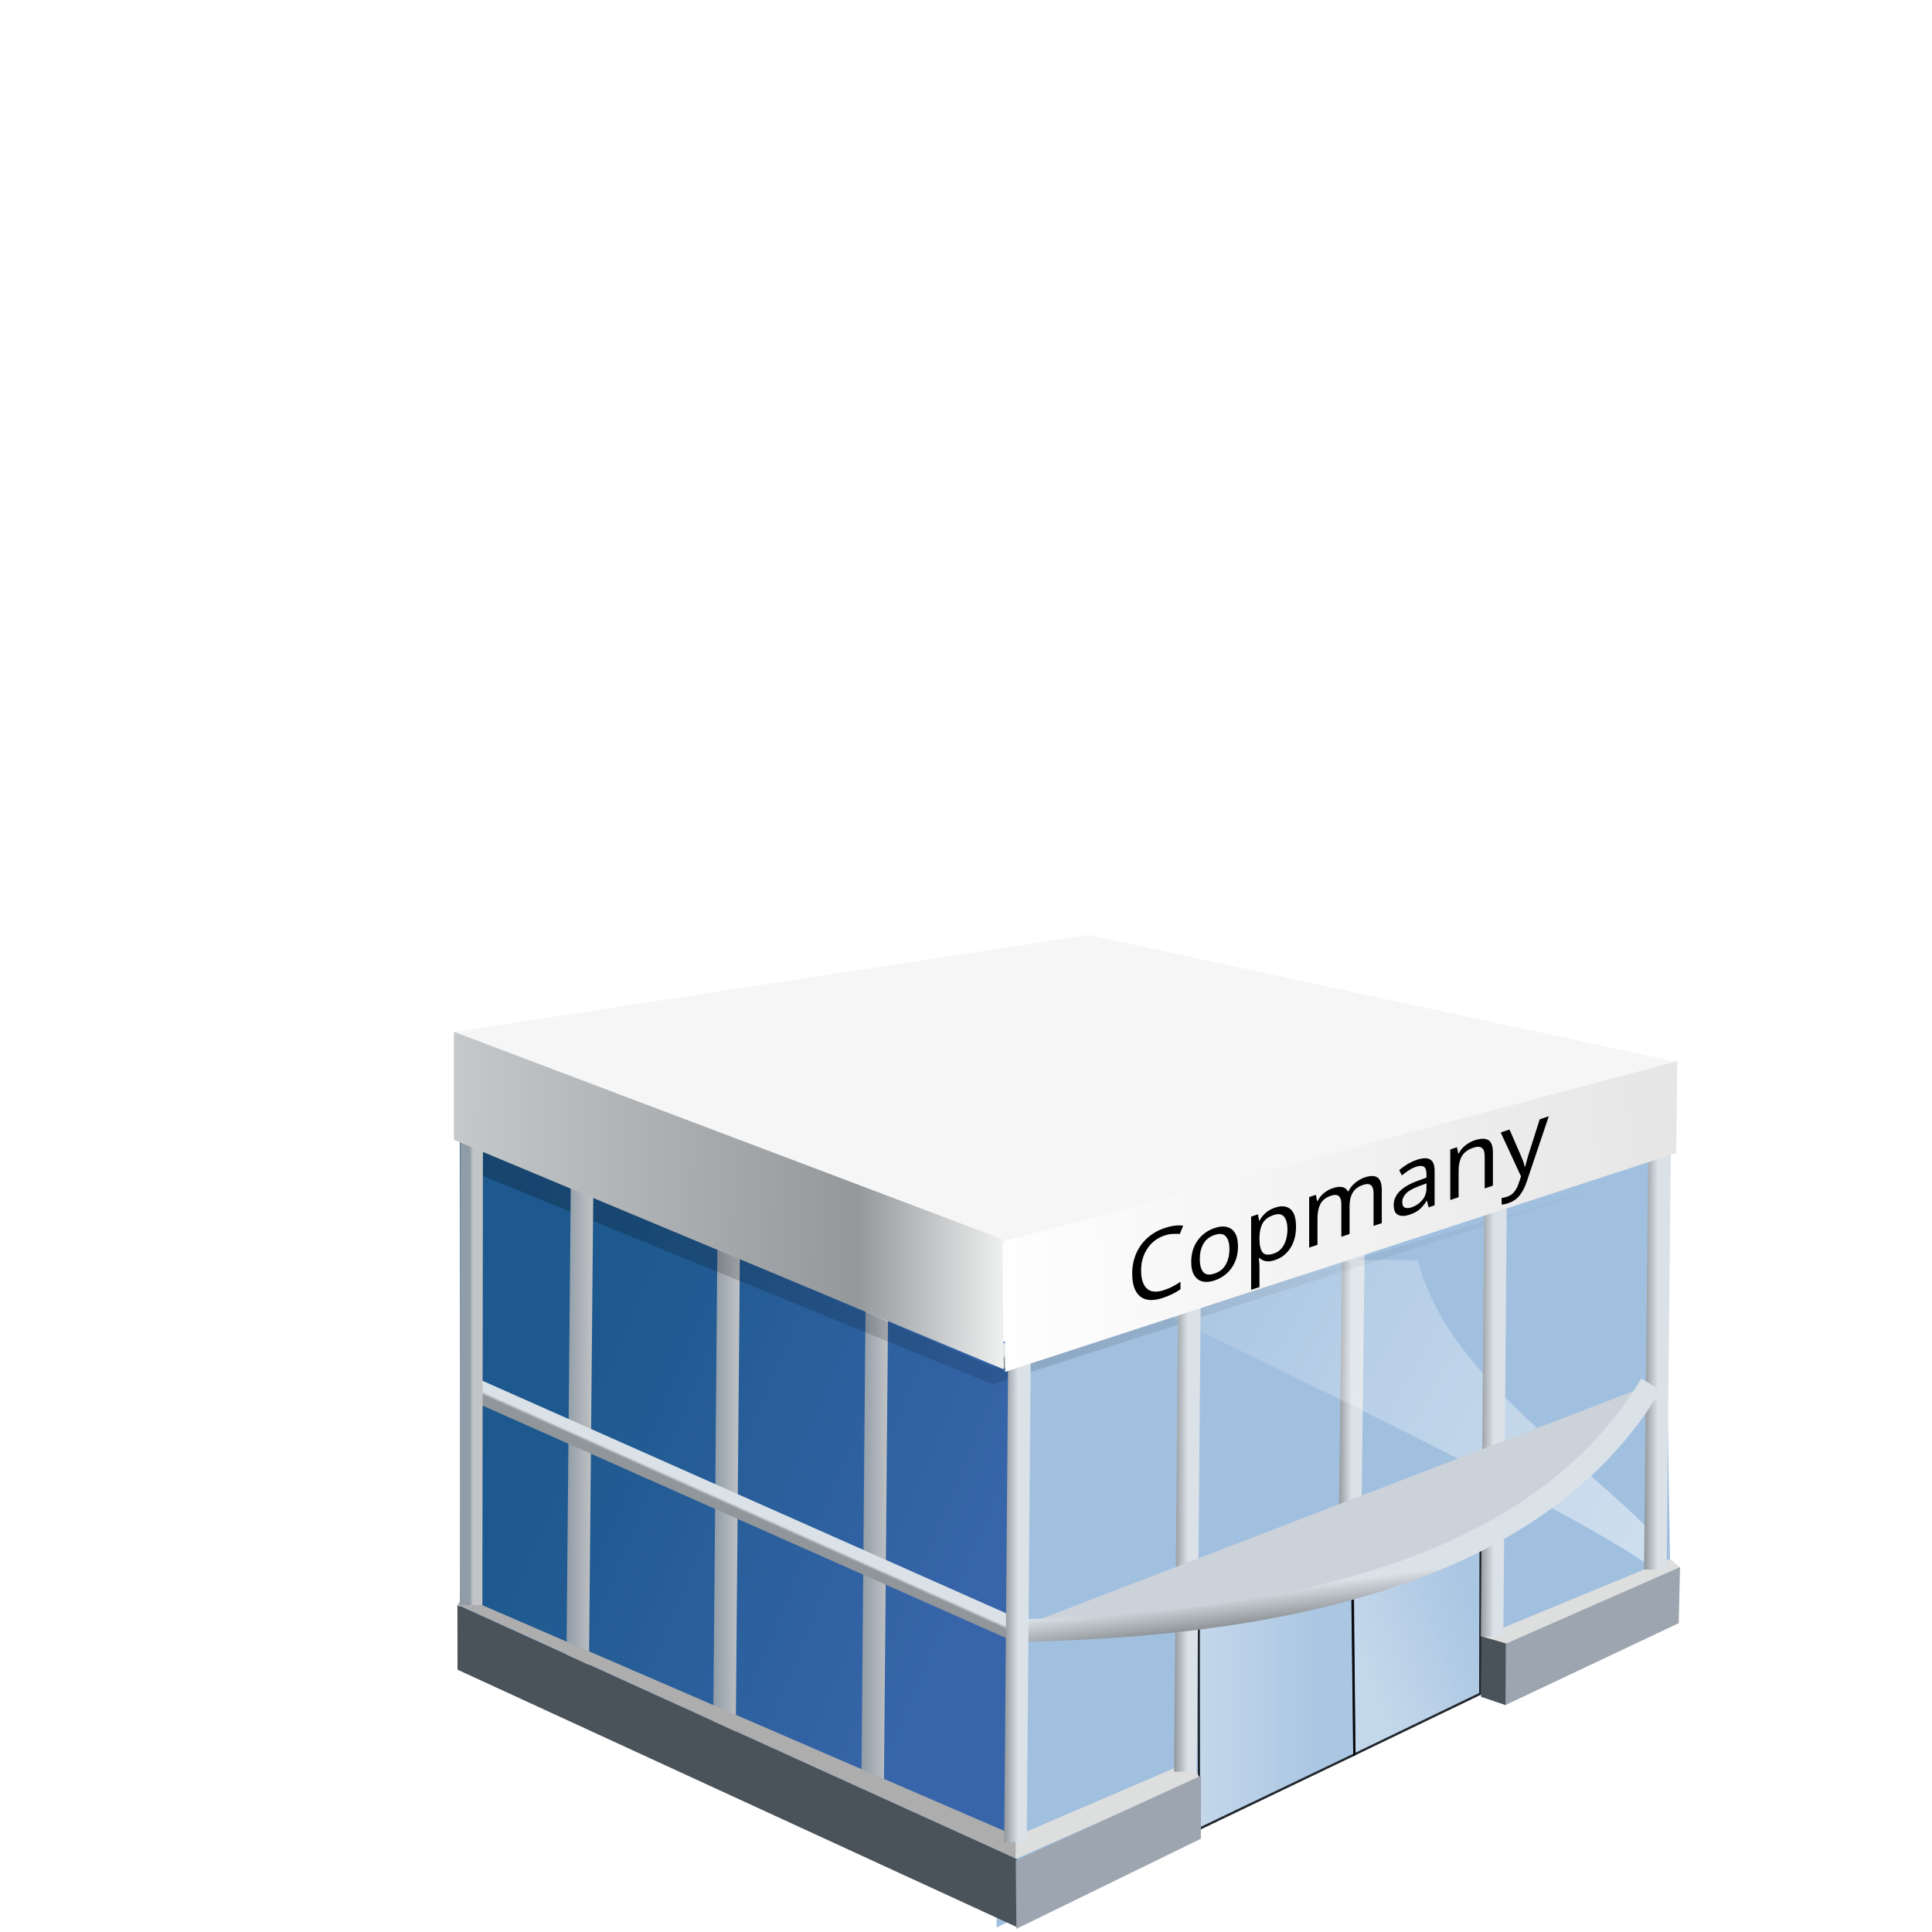
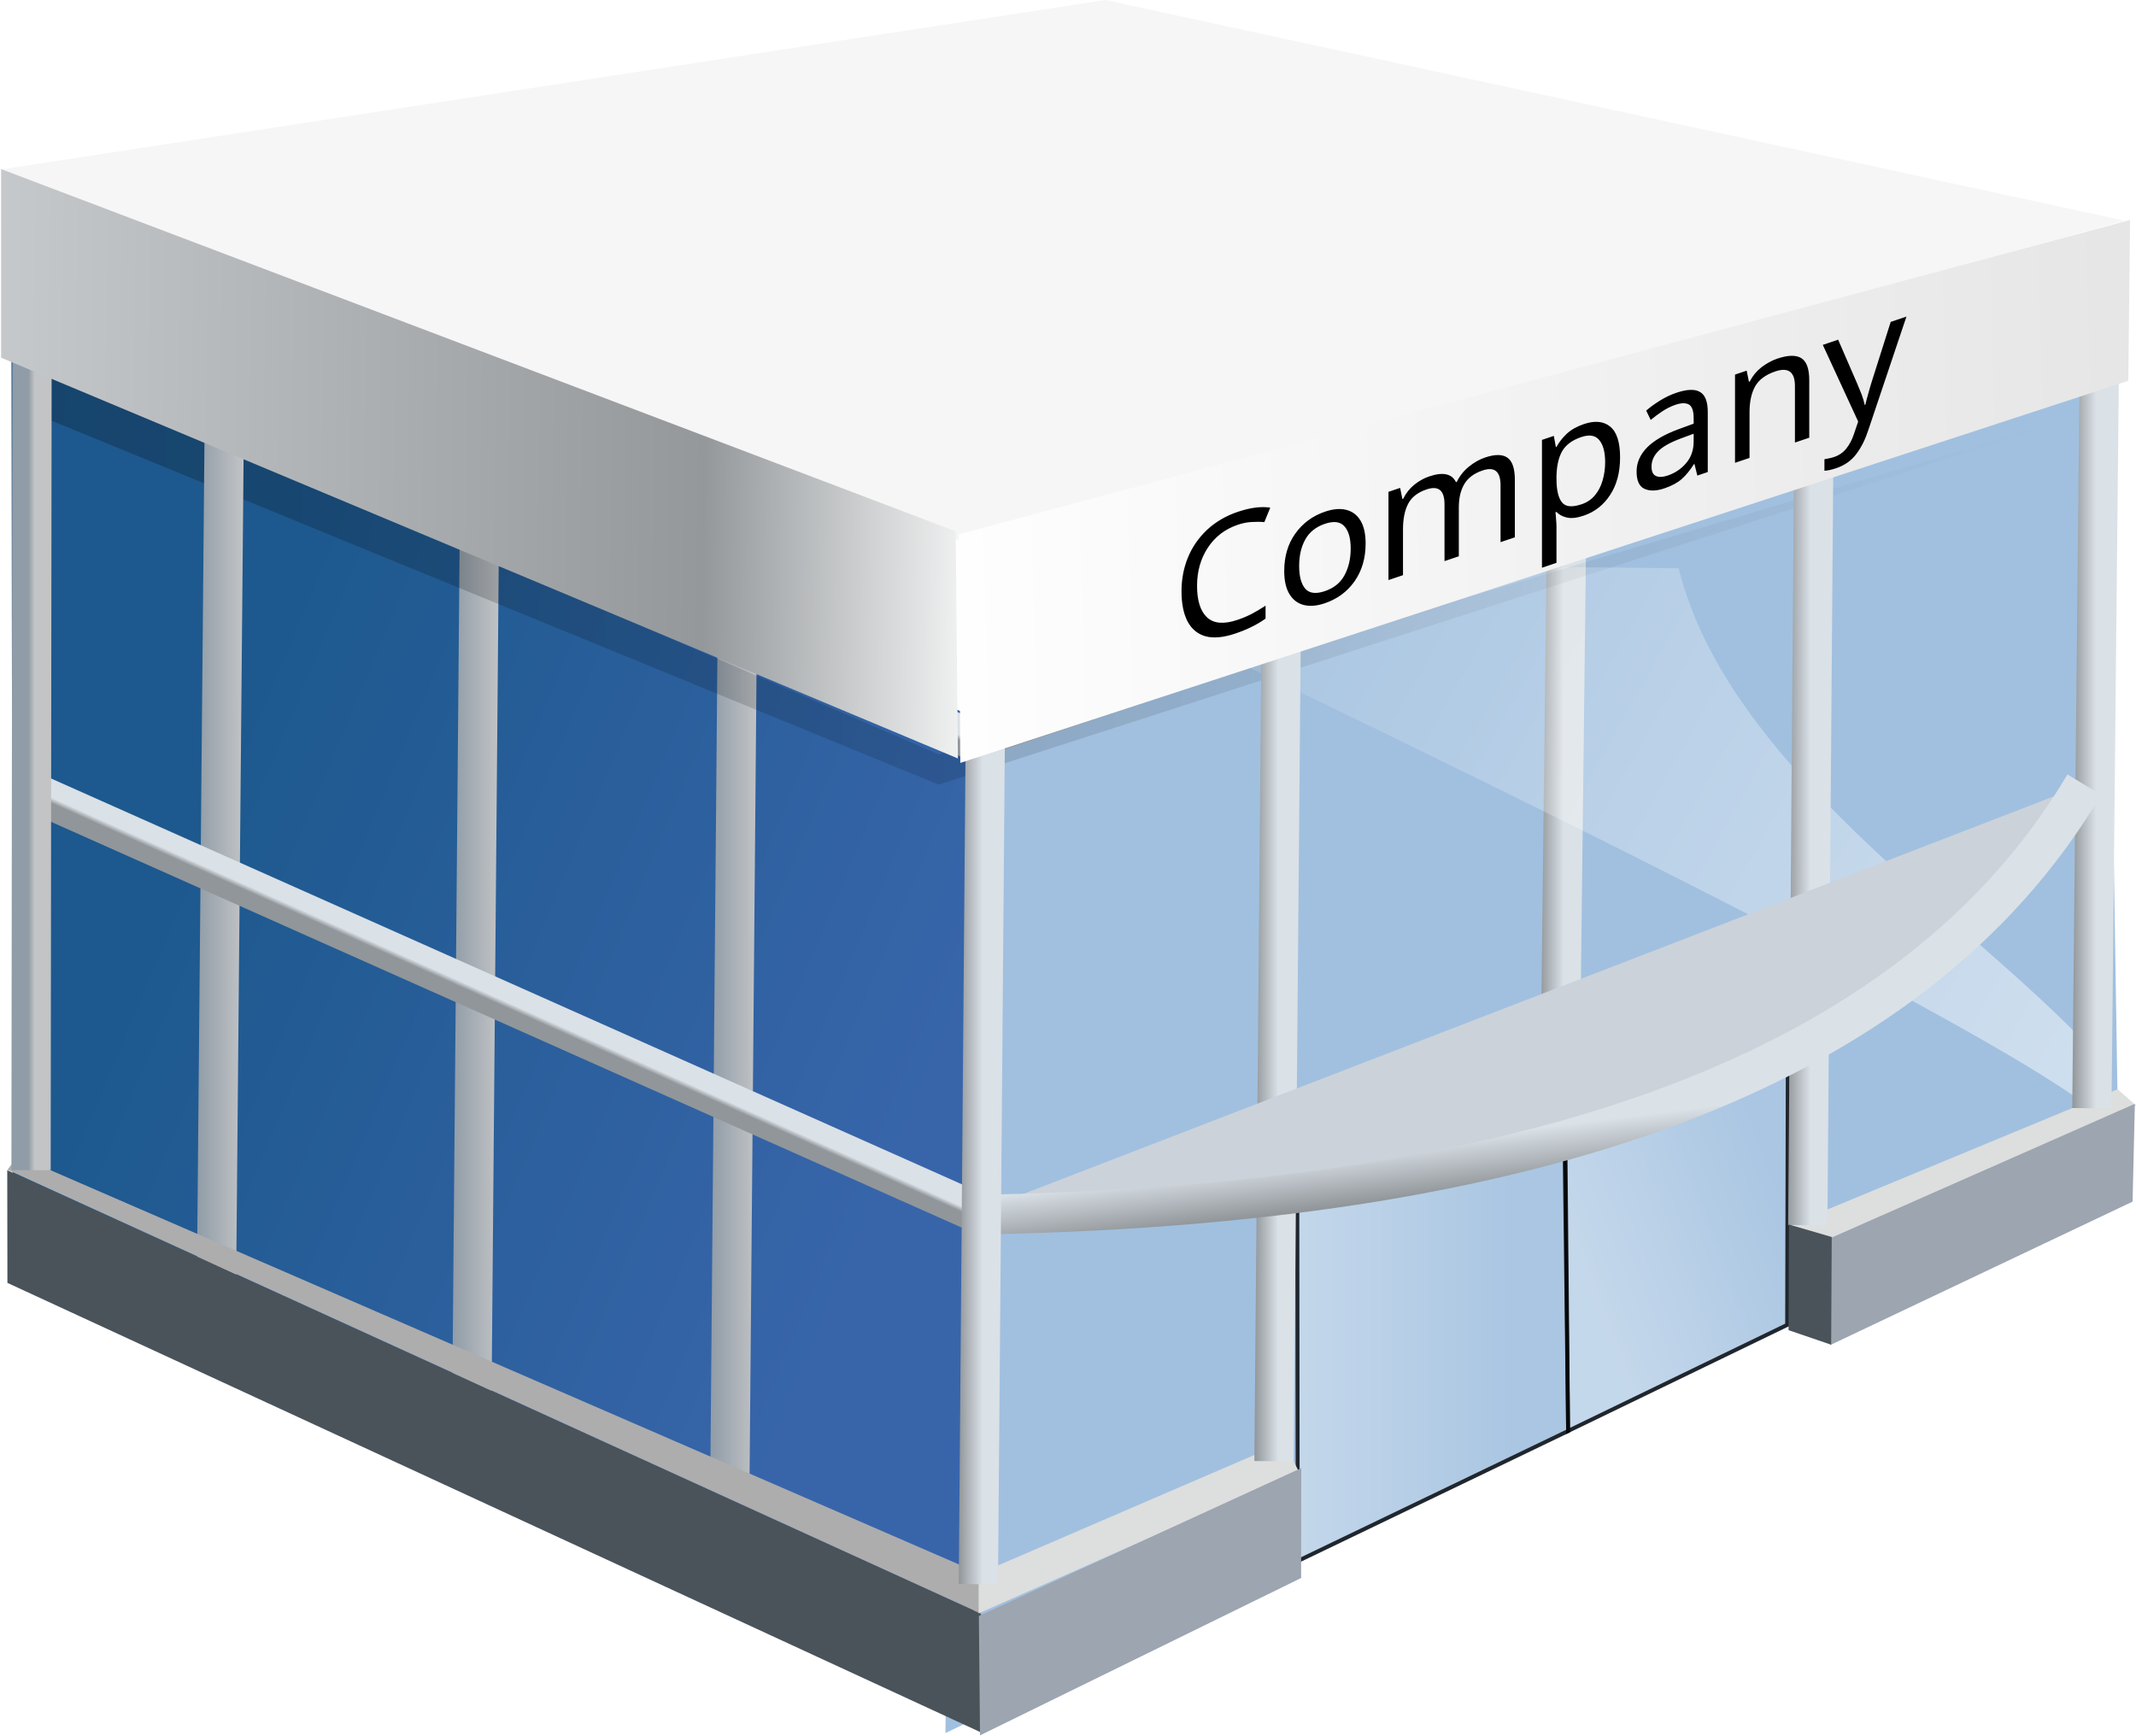
- <svg xmlns="http://www.w3.org/2000/svg" xmlns:xlink="http://www.w3.org/1999/xlink" id="svg3614" version="1.1" width="256" height="256" viewBox="0 0 256 256">
+ <svg xmlns="http://www.w3.org/2000/svg" xmlns:xlink="http://www.w3.org/1999/xlink" id="svg3614" version="1.1" width="160" height="130" viewBox="0 0 160 130">
  <defs id="defs3618">
    <linearGradient id="linearGradient4615">
      <stop style="stop-color:#dae1e7;stop-opacity:1" offset="0" id="stop4617" />
      <stop id="stop4619" offset="0.403" style="stop-color:#dae1e7;stop-opacity:1" />
      <stop style="stop-color:#91969a;stop-opacity:1" offset="1" id="stop4621" />
    </linearGradient>
    <linearGradient id="linearGradient4447">
      <stop id="stop4449" offset="0" style="stop-color:#dae1e7;stop-opacity:1" />
      <stop style="stop-color:#dae1e7;stop-opacity:1" offset="0.554" id="stop4452" />
      <stop id="stop4454" offset="1" style="stop-color:#91969a;stop-opacity:1" />
    </linearGradient>
    <linearGradient id="linearGradient4322">
      <stop style="stop-color:#dae1e7;stop-opacity:1" offset="0" id="stop4324" />
      <stop id="stop4328" offset="0.5" style="stop-color:#dae1e7;stop-opacity:1" />
      <stop style="stop-color:#91969a;stop-opacity:1" offset="1" id="stop4326" />
    </linearGradient>
    <linearGradient id="linearGradient4212">
      <stop id="stop4316" offset="0" style="stop-color:#c2c4c6;stop-opacity:1" />
      <stop id="stop4318" offset="1" style="stop-color:#909ca7;stop-opacity:1" />
    </linearGradient>
    <linearGradient id="steklo">
      <stop style="stop-color:#3865aa;stop-opacity:1" offset="0" id="stop4244" />
      <stop style="stop-color:#1d598e;stop-opacity:1" offset="1" id="stop4246" />
    </linearGradient>
    <linearGradient id="linearGradient4232">
      <stop style="stop-color:#ffffff;stop-opacity:0.471" offset="0" id="stop4234" />
      <stop style="stop-color:#ffffff;stop-opacity:0.121" offset="1" id="stop4236" />
    </linearGradient>
    <linearGradient id="linearGradient4222">
      <stop style="stop-color:#000000;stop-opacity:0.233" offset="0" id="stop4224" />
      <stop style="stop-color:#000000;stop-opacity:0;" offset="1" id="stop4226" />
    </linearGradient>
    <linearGradient id="linearGradient4459">
      <stop style="stop-color:#c6c9cb;stop-opacity:1;" offset="0" id="stop4461" />
      <stop id="stop4144" offset="0.735" style="stop-color:#94989b;stop-opacity:1" />
      <stop style="stop-color:#eff0f0;stop-opacity:1" offset="1" id="stop4463" />
    </linearGradient>
    <linearGradient id="linearGradient4449">
      <stop style="stop-color:#fefefe;stop-opacity:1;" offset="0" id="stop4451" />
      <stop style="stop-color:#e6e6e6;stop-opacity:1" offset="1" id="stop4453" />
    </linearGradient>
    <linearGradient xlink:href="#linearGradient4449" id="linearGradient4455" x1="148.904" y1="49.288" x2="60.183" y2="47.274" gradientUnits="userSpaceOnUse" gradientTransform="matrix(-1,0,0,1.019108,280.5715,106.9123)" />
    <linearGradient xlink:href="#linearGradient4459" id="linearGradient4465" x1="220.557" y1="44.036" x2="148.913" y2="44.83" gradientUnits="userSpaceOnUse" gradientTransform="matrix(-1.032053,0,0,1,285.0951,107.5)" />
    <linearGradient xlink:href="#linearGradient4212" id="linearGradient4218" x1="172.81" y1="111.794" x2="176.439" y2="111.794" gradientUnits="userSpaceOnUse" gradientTransform="matrix(-1,0,0,0.5416867,288.7949,123.1311)" />
    <linearGradient xlink:href="#linearGradient4222" id="linearGradient4228" x1="218.673" y1="40.951" x2="64.17" y2="42.012" gradientUnits="userSpaceOnUse" gradientTransform="matrix(-1,0,0,1,279.0613,107.5)" />
    <linearGradient xlink:href="#linearGradient4232" id="linearGradient4238" x1="76.147" y1="168.434" x2="124.704" y2="143.21" gradientUnits="userSpaceOnUse" gradientTransform="matrix(-1.207183,0,0,1.101317,308.5906,-1.302765)" />
    <linearGradient xlink:href="#steklo" id="linearGradient4248" x1="150.308" y1="117.479" x2="211.249" y2="102.242" gradientUnits="userSpaceOnUse" gradientTransform="matrix(-1,0,0,0.5887953,280.9998,117.4228)" />
    <linearGradient xlink:href="#linearGradient4212" id="linearGradient4252" gradientUnits="userSpaceOnUse" gradientTransform="matrix(-1,0,0,0.5455303,249.4183,112.9925)" x1="172.81" y1="111.794" x2="176.439" y2="111.794" />
    <linearGradient xlink:href="#linearGradient4322" id="linearGradient4312" gradientUnits="userSpaceOnUse" gradientTransform="matrix(-1,0,0,0.469303,371.3182,112.8959)" x1="172.81" y1="111.794" x2="176.439" y2="111.794" />
    <linearGradient xlink:href="#linearGradient4322" id="linearGradient4332" gradientUnits="userSpaceOnUse" gradientTransform="matrix(-1,0,0,0.5292209,330.5127,121.6051)" x1="172.81" y1="111.794" x2="176.439" y2="111.794" />
-     <linearGradient xlink:href="#linearGradient4232" id="linearGradient4342" x1="71.771" y1="137.56" x2="93.692" y2="39.625" gradientUnits="userSpaceOnUse" gradientTransform="matrix(-1,0,0,1,281.0749,0)" />
    <linearGradient xlink:href="#linearGradient4212" id="linearGradient4218-3" x1="172.81" y1="111.794" x2="176.439" y2="111.794" gradientUnits="userSpaceOnUse" gradientTransform="matrix(-1,0,0,0.5450253,269.0155,116.5126)" />
    <linearGradient xlink:href="#linearGradient4322" id="linearGradient4332-4" gradientUnits="userSpaceOnUse" gradientTransform="matrix(-1,0,0,0.2953006,352.382,127.9925)" x1="172.81" y1="111.794" x2="176.439" y2="111.794" />
    <linearGradient xlink:href="#linearGradient4615" id="linearGradient4332-6-1" gradientUnits="userSpaceOnUse" gradientTransform="matrix(0,-1.092147,-1.162764,0,284.369,448.8027)" x1="239.184" y1="77.375" x2="233.103" y2="76.568" />
    <linearGradient xlink:href="#linearGradient4447" id="linearGradient4332-6-17" gradientUnits="userSpaceOnUse" gradientTransform="matrix(0,-1.123292,-1.211347,0,291.1216,428.6227)" x1="251.883" y1="91.09" x2="249.59" y2="90.323" />
    <linearGradient xlink:href="#linearGradient4447" id="linearGradient4332-6-6-3" gradientUnits="userSpaceOnUse" gradientTransform="matrix(-0.2491501,-0.4599517,0.9202845,0.2711107,70.49664,236.5705)" x1="251.883" y1="91.09" x2="249.59" y2="90.323" />
    <linearGradient xlink:href="#linearGradient4447" id="linearGradient4332-6-6-2" gradientUnits="userSpaceOnUse" gradientTransform="matrix(-0.2631938,-0.4933881,0.9202445,0.2832004,73.35489,278.4093)" x1="251.883" y1="91.09" x2="249.59" y2="90.323" />
    <linearGradient xlink:href="#linearGradient4212" id="linearGradient4252-9" gradientUnits="userSpaceOnUse" gradientTransform="matrix(-0.1281493,0,0,0.5326053,82.70207,104.3904)" x1="172.81" y1="111.794" x2="176.439" y2="111.794" />
    <linearGradient xlink:href="#linearGradient4322" id="linearGradient4332-9" gradientUnits="userSpaceOnUse" gradientTransform="matrix(-1,0,0,0.5593623,307.8476,125.4502)" x1="172.81" y1="111.794" x2="176.439" y2="111.794" />
    <linearGradient xlink:href="#linearGradient4322" id="linearGradient4332-9-2" gradientUnits="userSpaceOnUse" gradientTransform="matrix(-1,0,0,0.4557345,393.2119,108.1922)" x1="172.81" y1="111.794" x2="176.439" y2="111.794" />
    <linearGradient xlink:href="#linearGradient4232" id="linearGradient4487" x1="179.476" y1="195.261" x2="192.203" y2="190.911" gradientUnits="userSpaceOnUse" gradientTransform="matrix(1.206118,-0.125066,0,1.115165,-36.75773,9.754726)" />
    <linearGradient xlink:href="#linearGradient4232" id="linearGradient4487-6" x1="178.148" y1="190.911" x2="192.203" y2="190.911" gradientUnits="userSpaceOnUse" gradientTransform="matrix(1.206118,-0.1448554,0,1.291619,-57.97379,-12.1683)" />
  </defs>
-   <g id="g4645" transform="matrix(0.9932172,0,0,1,2.547945,16.85841)">
-     <path id="path4334" d="M 206.122,151.348 174.655,47.757 205.768,39.625 Z" style="fill:url(#linearGradient4342);fill-opacity:1;fill-rule:evenodd;stroke:none;stroke-width:1px;stroke-linecap:butt;stroke-linejoin:miter;stroke-opacity:1" />
+   <g id="g4645" transform="matrix(0.9932172,0,0,1,2.547945,-109.1416)">
    <g id="g8382">
-       <path style="fill:#a1c0df;fill-opacity:1;fill-rule:evenodd;stroke:none;stroke-width:1px;stroke-linecap:butt;stroke-linejoin:miter;stroke-opacity:1" d="m 219.363,135.551 0.962,60.039 -89.942,42.96 0.753,-73.845 z" id="path4308" />
-       <path style="fill:url(#linearGradient4248);fill-opacity:1;fill-rule:evenodd;stroke:none;stroke-width:1px;stroke-linecap:butt;stroke-linejoin:miter;stroke-opacity:1" d="m 133.76,161.86 -1.26,70.378 -73.614,-30.571 -0.108,-68.973 z" id="path4240" />
-       <path style="fill:#909ba7;fill-opacity:1;fill-rule:evenodd;stroke:url(#linearGradient4218-3);stroke-width:3.01;stroke-linecap:butt;stroke-linejoin:miter;stroke-miterlimit:4;stroke-dasharray:none;stroke-opacity:1" d="m 94.705,141.23 -0.629,72.427" id="path4210-7" />
-       <path style="fill:#f6f6f6;fill-opacity:1;fill-rule:evenodd;stroke:none;stroke-width:1px;stroke-linecap:butt;stroke-linejoin:miter;stroke-opacity:1" d="M 220.797,123.781 131.006,148.083 57.903,119.904 142.643,107.03 Z" id="path3643" />
-       <path style="fill:#909ba7;fill-opacity:1;fill-rule:evenodd;stroke:url(#linearGradient4332-4);stroke-width:3.01;stroke-linecap:butt;stroke-linejoin:miter;stroke-miterlimit:4;stroke-dasharray:none;stroke-opacity:1" d="m 178.072,141.384 -0.503,42.311" id="path4330-7" />
-       <path style="fill:#909ba7;fill-opacity:1;fill-rule:evenodd;stroke:url(#linearGradient4218);stroke-width:3.01;stroke-linecap:butt;stroke-linejoin:miter;stroke-miterlimit:4;stroke-dasharray:none;stroke-opacity:1" d="m 114.485,147.697 -0.629,71.983" id="path4210" />
-       <path style="fill:url(#linearGradient4228);fill-opacity:1;fill-rule:evenodd;stroke:none;stroke-width:1px;stroke-linecap:butt;stroke-linejoin:miter;stroke-opacity:1" d="m 219.218,138.004 -89.357,28.567 -69.65,-28.284 0.177,-3.712 69.473,29.698 z" id="path4220" />
-       <path style="fill:url(#linearGradient4238);fill-opacity:1;fill-rule:evenodd;stroke:none;stroke-width:1px;stroke-linecap:butt;stroke-linejoin:miter;stroke-opacity:1" d="M 218.191,186.612 C 208.581,176.459 190.416,165.282 186.59,150.154 l -49.969,-0.491 c 0,0 67.103,31.146 80.91,40.982 z" id="path4230" />
-       <path id="path4250" d="m 75.108,137.732 -0.629,68.948" style="fill:#909ba7;fill-opacity:1;fill-rule:evenodd;stroke:url(#linearGradient4252);stroke-width:3.01;stroke-linecap:butt;stroke-linejoin:miter;stroke-miterlimit:4;stroke-dasharray:none;stroke-opacity:1" />
-       <path style="fill:#909ba7;fill-opacity:1;fill-rule:evenodd;stroke:url(#linearGradient4332-6-6-2);stroke-width:3.01;stroke-linecap:butt;stroke-linejoin:miter;stroke-miterlimit:4;stroke-dasharray:none;stroke-opacity:1" d="m 59.831,166.875 72.572,32.008" id="path4330-0-0-2" />
-       <path style="fill:#4a535a;fill-opacity:1;fill-rule:evenodd;stroke:none;stroke-width:1px;stroke-linecap:butt;stroke-linejoin:miter;stroke-opacity:1" d="m 133.113,229.483 -1e-5,9.016 -74.642,-34.116 -0.013,-8.548 z" id="path4460" />
-       <path style="fill:#adadae;fill-opacity:1;fill-rule:evenodd;stroke:none;stroke-width:1px;stroke-linecap:butt;stroke-linejoin:miter;stroke-opacity:1" d="m 58.474,195.798 0.794,-1.043 73.845,31.723 0,3.005 z" id="path4464" />
-       <path style="fill:#dddede;fill-opacity:1;fill-rule:evenodd;stroke:none;stroke-width:1px;stroke-linecap:butt;stroke-linejoin:miter;stroke-opacity:1" d="m 195.14,199.984 2.937,1.105 23.578,-10.166 -1.403,-1.234 z" id="path4466" />
-       <path style="fill:#a0a4aa;fill-opacity:1;fill-rule:evenodd;stroke:none;stroke-width:1px;stroke-linecap:butt;stroke-linejoin:miter;stroke-opacity:1" d="m 196.004,250.322 -0.018,3.683 -2.228,1.342 0.026,-3.582 z" id="path4518" />
-       <path style="fill:#909ba7;fill-opacity:1;fill-rule:evenodd;stroke:url(#linearGradient4332-6-6-3);stroke-width:3.01;stroke-linecap:butt;stroke-linejoin:miter;stroke-miterlimit:4;stroke-dasharray:none;stroke-opacity:1" d="m 59.591,132.337 73.286,31.033" id="path4330-0-0-0" />
-       <path id="path4250-6" d="m 60.364,128.544 -0.081,67.283" style="fill:#909ba7;fill-opacity:1;fill-rule:evenodd;stroke:url(#linearGradient4252-9);stroke-width:3.01;stroke-linecap:butt;stroke-linejoin:miter;stroke-miterlimit:4;stroke-dasharray:none;stroke-opacity:1" />
-       <path style="fill:url(#linearGradient4465);fill-opacity:1;fill-rule:evenodd;stroke:none;stroke-width:1px;stroke-linecap:butt;stroke-linejoin:miter;stroke-opacity:1" d="m 131.171,147.348 0.168,17.24 -73.353,-30.414 0,-14.313 z" id="path4457" />
-       <path id="path4371-2" d="m 194.912,207.572 0.056,-23.187 -17.077,6.875 0.227,24.36 z" style="opacity:0.799;fill:url(#linearGradient4487);fill-opacity:1;fill-rule:evenodd;stroke:#000000;stroke-width:0.301;stroke-linecap:butt;stroke-linejoin:miter;stroke-miterlimit:4;stroke-dasharray:none;stroke-opacity:1" />
-       <path style="fill:#909ba7;fill-opacity:1;fill-rule:evenodd;stroke:url(#linearGradient4332-9-2);stroke-width:3.01;stroke-linecap:butt;stroke-linejoin:miter;stroke-miterlimit:4;stroke-dasharray:none;stroke-opacity:1" d="m 218.902,128.86 -0.629,62.27" id="path4330-2-9" />
-       <path id="path4371-2-0" d="m 178.119,215.626 -0.336,-26.87 -20.423,9.184 0.031,27.55 z" style="opacity:0.799;fill:url(#linearGradient4487-6);fill-opacity:1;fill-rule:evenodd;stroke:#000000;stroke-width:0.301;stroke-linecap:butt;stroke-linejoin:miter;stroke-miterlimit:4;stroke-dasharray:none;stroke-opacity:1" />
-       <path style="fill:#dddede;fill-opacity:1;fill-rule:evenodd;stroke:none;stroke-width:1px;stroke-linecap:butt;stroke-linejoin:miter;stroke-opacity:1" d="m 132.927,226.457 1e-5,3.005 24.557,-10.741 -1.137,-2.251 z" id="path4466-0" />
-       <path style="fill:#909ba7;fill-opacity:1;fill-rule:evenodd;stroke:url(#linearGradient4332);stroke-width:3.01;stroke-linecap:butt;stroke-linejoin:miter;stroke-miterlimit:4;stroke-dasharray:none;stroke-opacity:1" d="m 156.202,145.605 -0.629,72.311" id="path4330" />
-       <path id="path4310" d="m 197.008,134.179 -0.514,65.824" style="fill:#909ba7;fill-opacity:1;fill-rule:evenodd;stroke:url(#linearGradient4312);stroke-width:3.01;stroke-linecap:butt;stroke-linejoin:miter;stroke-miterlimit:4;stroke-dasharray:none;stroke-opacity:1" />
-       <path style="fill:#cbd2da;fill-opacity:1;fill-rule:evenodd;stroke:url(#linearGradient4332-6-1);stroke-width:3.01;stroke-linecap:butt;stroke-linejoin:miter;stroke-miterlimit:4;stroke-dasharray:none;stroke-opacity:1" d="m 217.691,166.572 c -13.243,22.093 -42.774,32.024 -85.477,32.644" id="path4330-0-1" />
-       <path style="fill:#909ba7;fill-opacity:1;fill-rule:evenodd;stroke:url(#linearGradient4332-6-17);stroke-width:3.01;stroke-linecap:butt;stroke-linejoin:miter;stroke-miterlimit:4;stroke-dasharray:none;stroke-opacity:1" d="m 219.771,134.17 -87.768,29.107" id="path4330-0-6" />
-       <path style="fill:#909ba7;fill-opacity:1;fill-rule:evenodd;stroke:url(#linearGradient4332-9);stroke-width:3.01;stroke-linecap:butt;stroke-linejoin:miter;stroke-miterlimit:4;stroke-dasharray:none;stroke-opacity:1" d="m 133.537,150.817 -0.629,76.43" id="path4330-2" />
-       <path style="fill:url(#linearGradient4455);fill-opacity:1;fill-rule:evenodd;stroke:none;stroke-width:1px;stroke-linecap:butt;stroke-linejoin:miter;stroke-opacity:1" d="m 221.2,123.724 -0.137,12.205 -89.54,28.995 -0.115,-17.346 z" id="path4447" />
-       <text transform="matrix(1.003409,-0.3360698,0,0.9966029,0,0)" id="text4513" y="206.793" x="147.209" style="font-style:normal;font-weight:normal;font-size:17.56px;line-height:125%;font-family:sans-serif;letter-spacing:0px;word-spacing:0px;fill:#000000;fill-opacity:1;stroke:none;stroke-width:1px;stroke-linecap:butt;stroke-linejoin:miter;stroke-opacity:1" xml:space="preserve">
-         <tspan style="font-size:12.543px" y="206.793" x="147.209" id="tspan4515">Copmany</tspan>
-       </text>
-       <path style="fill:#9ca5b0;fill-opacity:1;fill-rule:evenodd;stroke:none;stroke-width:1px;stroke-linecap:butt;stroke-linejoin:miter;stroke-opacity:1" d="m 132.946,229.66 0.088,9.06 24.617,-11.941 0.01,-8.343 z" id="path4462-1" />
-       <path style="fill:#9ca5b0;fill-opacity:1;fill-rule:evenodd;stroke:none;stroke-width:1px;stroke-linecap:butt;stroke-linejoin:miter;stroke-opacity:1" d="m 198.193,201.002 0.044,8.088 23.155,-10.872 0.177,-7.425 z" id="path4462-7" />
-       <path style="fill:#4a535a;fill-opacity:1;fill-rule:evenodd;stroke:none;stroke-width:1px;stroke-linecap:butt;stroke-linejoin:miter;stroke-opacity:1" d="m 198.329,200.9 -0.044,8.176 -3.267,-1.105 0.029,-8.016 z" id="path4460-7" />
+       <g id="g4240" transform="matrix(0.9837578,0,0,0.9871697,-59.52755,3.484587)">
+         <path id="path4308" d="m 219.363,135.551 0.962,60.039 -89.942,42.96 0.753,-73.845 z" style="fill:#a1c0df;fill-opacity:1;fill-rule:evenodd;stroke:none;stroke-width:1px;stroke-linecap:butt;stroke-linejoin:miter;stroke-opacity:1" />
+         <path id="path4240" d="m 133.76,161.86 -1.26,70.378 -73.614,-30.571 -0.108,-68.973 z" style="fill:url(#linearGradient4248);fill-opacity:1;fill-rule:evenodd;stroke:none;stroke-width:1px;stroke-linecap:butt;stroke-linejoin:miter;stroke-opacity:1" />
+         <path id="path4210-7" d="m 94.705,141.23 -0.629,72.427" style="fill:#909ba7;fill-opacity:1;fill-rule:evenodd;stroke:url(#linearGradient4218-3);stroke-width:3.01;stroke-linecap:butt;stroke-linejoin:miter;stroke-miterlimit:4;stroke-dasharray:none;stroke-opacity:1" />
+         <path id="path3643" d="M 220.797,123.781 131.006,148.083 57.903,119.904 142.643,107.03 Z" style="fill:#f6f6f6;fill-opacity:1;fill-rule:evenodd;stroke:none;stroke-width:1px;stroke-linecap:butt;stroke-linejoin:miter;stroke-opacity:1" />
+         <path id="path4330-7" d="m 178.072,141.384 -0.503,42.311" style="fill:#909ba7;fill-opacity:1;fill-rule:evenodd;stroke:url(#linearGradient4332-4);stroke-width:3.01;stroke-linecap:butt;stroke-linejoin:miter;stroke-miterlimit:4;stroke-dasharray:none;stroke-opacity:1" />
+         <path id="path4210" d="m 114.485,147.697 -0.629,71.983" style="fill:#909ba7;fill-opacity:1;fill-rule:evenodd;stroke:url(#linearGradient4218);stroke-width:3.01;stroke-linecap:butt;stroke-linejoin:miter;stroke-miterlimit:4;stroke-dasharray:none;stroke-opacity:1" />
+         <path id="path4220" d="m 219.218,138.004 -89.357,28.567 -69.65,-28.284 0.177,-3.712 69.473,29.698 z" style="fill:url(#linearGradient4228);fill-opacity:1;fill-rule:evenodd;stroke:none;stroke-width:1px;stroke-linecap:butt;stroke-linejoin:miter;stroke-opacity:1" />
+         <path id="path4230" d="M 218.191,186.612 C 208.581,176.459 190.416,165.282 186.59,150.154 l -49.969,-0.491 c 0,0 67.103,31.146 80.91,40.982 z" style="fill:url(#linearGradient4238);fill-opacity:1;fill-rule:evenodd;stroke:none;stroke-width:1px;stroke-linecap:butt;stroke-linejoin:miter;stroke-opacity:1" />
+         <path style="fill:#909ba7;fill-opacity:1;fill-rule:evenodd;stroke:url(#linearGradient4252);stroke-width:3.01;stroke-linecap:butt;stroke-linejoin:miter;stroke-miterlimit:4;stroke-dasharray:none;stroke-opacity:1" d="m 75.108,137.732 -0.629,68.948" id="path4250" />
+         <path id="path4330-0-0-2" d="m 59.831,166.875 72.572,32.008" style="fill:#909ba7;fill-opacity:1;fill-rule:evenodd;stroke:url(#linearGradient4332-6-6-2);stroke-width:3.01;stroke-linecap:butt;stroke-linejoin:miter;stroke-miterlimit:4;stroke-dasharray:none;stroke-opacity:1" />
+         <path id="path4460" d="m 133.113,229.483 -1e-5,9.016 -74.642,-34.116 -0.013,-8.548 z" style="fill:#4a535a;fill-opacity:1;fill-rule:evenodd;stroke:none;stroke-width:1px;stroke-linecap:butt;stroke-linejoin:miter;stroke-opacity:1" />
+         <path id="path4464" d="m 58.474,195.798 0.794,-1.043 73.845,31.723 0,3.005 z" style="fill:#adadae;fill-opacity:1;fill-rule:evenodd;stroke:none;stroke-width:1px;stroke-linecap:butt;stroke-linejoin:miter;stroke-opacity:1" />
+         <path id="path4466" d="m 195.14,199.984 2.937,1.105 23.578,-10.166 -1.403,-1.234 z" style="fill:#dddede;fill-opacity:1;fill-rule:evenodd;stroke:none;stroke-width:1px;stroke-linecap:butt;stroke-linejoin:miter;stroke-opacity:1" />
+         <path id="path4330-0-0-0" d="m 59.591,132.337 73.286,31.033" style="fill:#909ba7;fill-opacity:1;fill-rule:evenodd;stroke:url(#linearGradient4332-6-6-3);stroke-width:3.01;stroke-linecap:butt;stroke-linejoin:miter;stroke-miterlimit:4;stroke-dasharray:none;stroke-opacity:1" />
+         <path style="fill:#909ba7;fill-opacity:1;fill-rule:evenodd;stroke:url(#linearGradient4252-9);stroke-width:3.01;stroke-linecap:butt;stroke-linejoin:miter;stroke-miterlimit:4;stroke-dasharray:none;stroke-opacity:1" d="m 60.364,128.544 -0.081,67.283" id="path4250-6" />
+         <path id="path4457" d="m 131.171,147.348 0.168,17.24 -73.353,-30.414 0,-14.313 z" style="fill:url(#linearGradient4465);fill-opacity:1;fill-rule:evenodd;stroke:none;stroke-width:1px;stroke-linecap:butt;stroke-linejoin:miter;stroke-opacity:1" />
+         <path style="opacity:0.799;fill:url(#linearGradient4487);fill-opacity:1;fill-rule:evenodd;stroke:#000000;stroke-width:0.301;stroke-linecap:butt;stroke-linejoin:miter;stroke-miterlimit:4;stroke-dasharray:none;stroke-opacity:1" d="m 194.912,207.572 0.056,-23.187 -17.077,6.875 0.227,24.36 z" id="path4371-2" />
+         <path id="path4330-2-9" d="m 218.902,128.86 -0.629,62.27" style="fill:#909ba7;fill-opacity:1;fill-rule:evenodd;stroke:url(#linearGradient4332-9-2);stroke-width:3.01;stroke-linecap:butt;stroke-linejoin:miter;stroke-miterlimit:4;stroke-dasharray:none;stroke-opacity:1" />
+         <path style="opacity:0.799;fill:url(#linearGradient4487-6);fill-opacity:1;fill-rule:evenodd;stroke:#000000;stroke-width:0.301;stroke-linecap:butt;stroke-linejoin:miter;stroke-miterlimit:4;stroke-dasharray:none;stroke-opacity:1" d="m 178.119,215.626 -0.336,-26.87 -20.423,9.184 0.031,27.55 z" id="path4371-2-0" />
+         <path id="path4466-0" d="m 132.927,226.457 1e-5,3.005 24.557,-10.741 -1.137,-2.251 z" style="fill:#dddede;fill-opacity:1;fill-rule:evenodd;stroke:none;stroke-width:1px;stroke-linecap:butt;stroke-linejoin:miter;stroke-opacity:1" />
+         <path id="path4330" d="m 156.202,145.605 -0.629,72.311" style="fill:#909ba7;fill-opacity:1;fill-rule:evenodd;stroke:url(#linearGradient4332);stroke-width:3.01;stroke-linecap:butt;stroke-linejoin:miter;stroke-miterlimit:4;stroke-dasharray:none;stroke-opacity:1" />
+         <path style="fill:#909ba7;fill-opacity:1;fill-rule:evenodd;stroke:url(#linearGradient4312);stroke-width:3.01;stroke-linecap:butt;stroke-linejoin:miter;stroke-miterlimit:4;stroke-dasharray:none;stroke-opacity:1" d="m 197.008,134.179 -0.514,65.824" id="path4310" />
+         <path id="path4330-0-1" d="m 217.691,166.572 c -13.243,22.093 -42.774,32.024 -85.477,32.644" style="fill:#cbd2da;fill-opacity:1;fill-rule:evenodd;stroke:url(#linearGradient4332-6-1);stroke-width:3.01;stroke-linecap:butt;stroke-linejoin:miter;stroke-miterlimit:4;stroke-dasharray:none;stroke-opacity:1" />
+         <path id="path4330-0-6" d="m 219.771,134.17 -87.768,29.107" style="fill:#909ba7;fill-opacity:1;fill-rule:evenodd;stroke:url(#linearGradient4332-6-17);stroke-width:3.01;stroke-linecap:butt;stroke-linejoin:miter;stroke-miterlimit:4;stroke-dasharray:none;stroke-opacity:1" />
+         <path id="path4330-2" d="m 133.537,150.817 -0.629,76.43" style="fill:#909ba7;fill-opacity:1;fill-rule:evenodd;stroke:url(#linearGradient4332-9);stroke-width:3.01;stroke-linecap:butt;stroke-linejoin:miter;stroke-miterlimit:4;stroke-dasharray:none;stroke-opacity:1" />
+         <path id="path4447" d="m 221.2,123.724 -0.137,12.205 -89.54,28.995 -0.115,-17.346 z" style="fill:url(#linearGradient4455);fill-opacity:1;fill-rule:evenodd;stroke:none;stroke-width:1px;stroke-linecap:butt;stroke-linejoin:miter;stroke-opacity:1" />
+         <text xml:space="preserve" style="font-style:normal;font-weight:normal;font-size:17.56px;line-height:125%;font-family:sans-serif;letter-spacing:0px;word-spacing:0px;fill:#000000;fill-opacity:1;stroke:none;stroke-width:1px;stroke-linecap:butt;stroke-linejoin:miter;stroke-opacity:1" x="147.209" y="206.793" id="text4513" transform="matrix(1.003409,-0.3360698,0,0.9966029,0,0)">
+           <tspan id="tspan4515" x="147.209" y="206.793" style="font-size:12.543px">Company</tspan>
+         </text>
+         <path id="path4462-1" d="m 132.946,229.66 0.088,9.06 24.617,-11.941 0.01,-8.343 z" style="fill:#9ca5b0;fill-opacity:1;fill-rule:evenodd;stroke:none;stroke-width:1px;stroke-linecap:butt;stroke-linejoin:miter;stroke-opacity:1" />
+         <path id="path4462-7" d="m 198.193,201.002 0.044,8.088 23.155,-10.872 0.177,-7.425 z" style="fill:#9ca5b0;fill-opacity:1;fill-rule:evenodd;stroke:none;stroke-width:1px;stroke-linecap:butt;stroke-linejoin:miter;stroke-opacity:1" />
+         <path id="path4460-7" d="m 198.329,200.9 -0.044,8.176 -3.267,-1.105 0.029,-8.016 z" style="fill:#4a535a;fill-opacity:1;fill-rule:evenodd;stroke:none;stroke-width:1px;stroke-linecap:butt;stroke-linejoin:miter;stroke-opacity:1" />
+       </g>
+       <flowRoot xml:space="preserve" id="flowRoot4224" style="font-style:normal;font-weight:normal;font-size:40px;line-height:125%;font-family:sans-serif;letter-spacing:0px;word-spacing:0px;fill:#000000;fill-opacity:1;stroke:none;stroke-width:1px;stroke-linecap:butt;stroke-linejoin:miter;stroke-opacity:1">
+         <flowRegion id="flowRegion4226">
+           <rect id="rect4228" width="386.5" height="291" x="-95.5" y="-3.5" />
+         </flowRegion>
+         <flowPara id="flowPara4230" />
+       </flowRoot>
+       <flowRoot xml:space="preserve" id="flowRoot4232" style="font-style:normal;font-weight:normal;font-size:40px;line-height:125%;font-family:sans-serif;letter-spacing:0px;word-spacing:0px;fill:#000000;fill-opacity:1;stroke:none;stroke-width:1px;stroke-linecap:butt;stroke-linejoin:miter;stroke-opacity:1">
+         <flowRegion id="flowRegion4234">
+           <rect id="rect4236" width="277" height="400.5" x="-225" y="-70" />
+         </flowRegion>
+         <flowPara id="flowPara4238" />
+       </flowRoot>
    </g>
  </g>
-   <g id="layer1" />
+   <g id="layer1" transform="translate(0,-126)" />
</svg>
